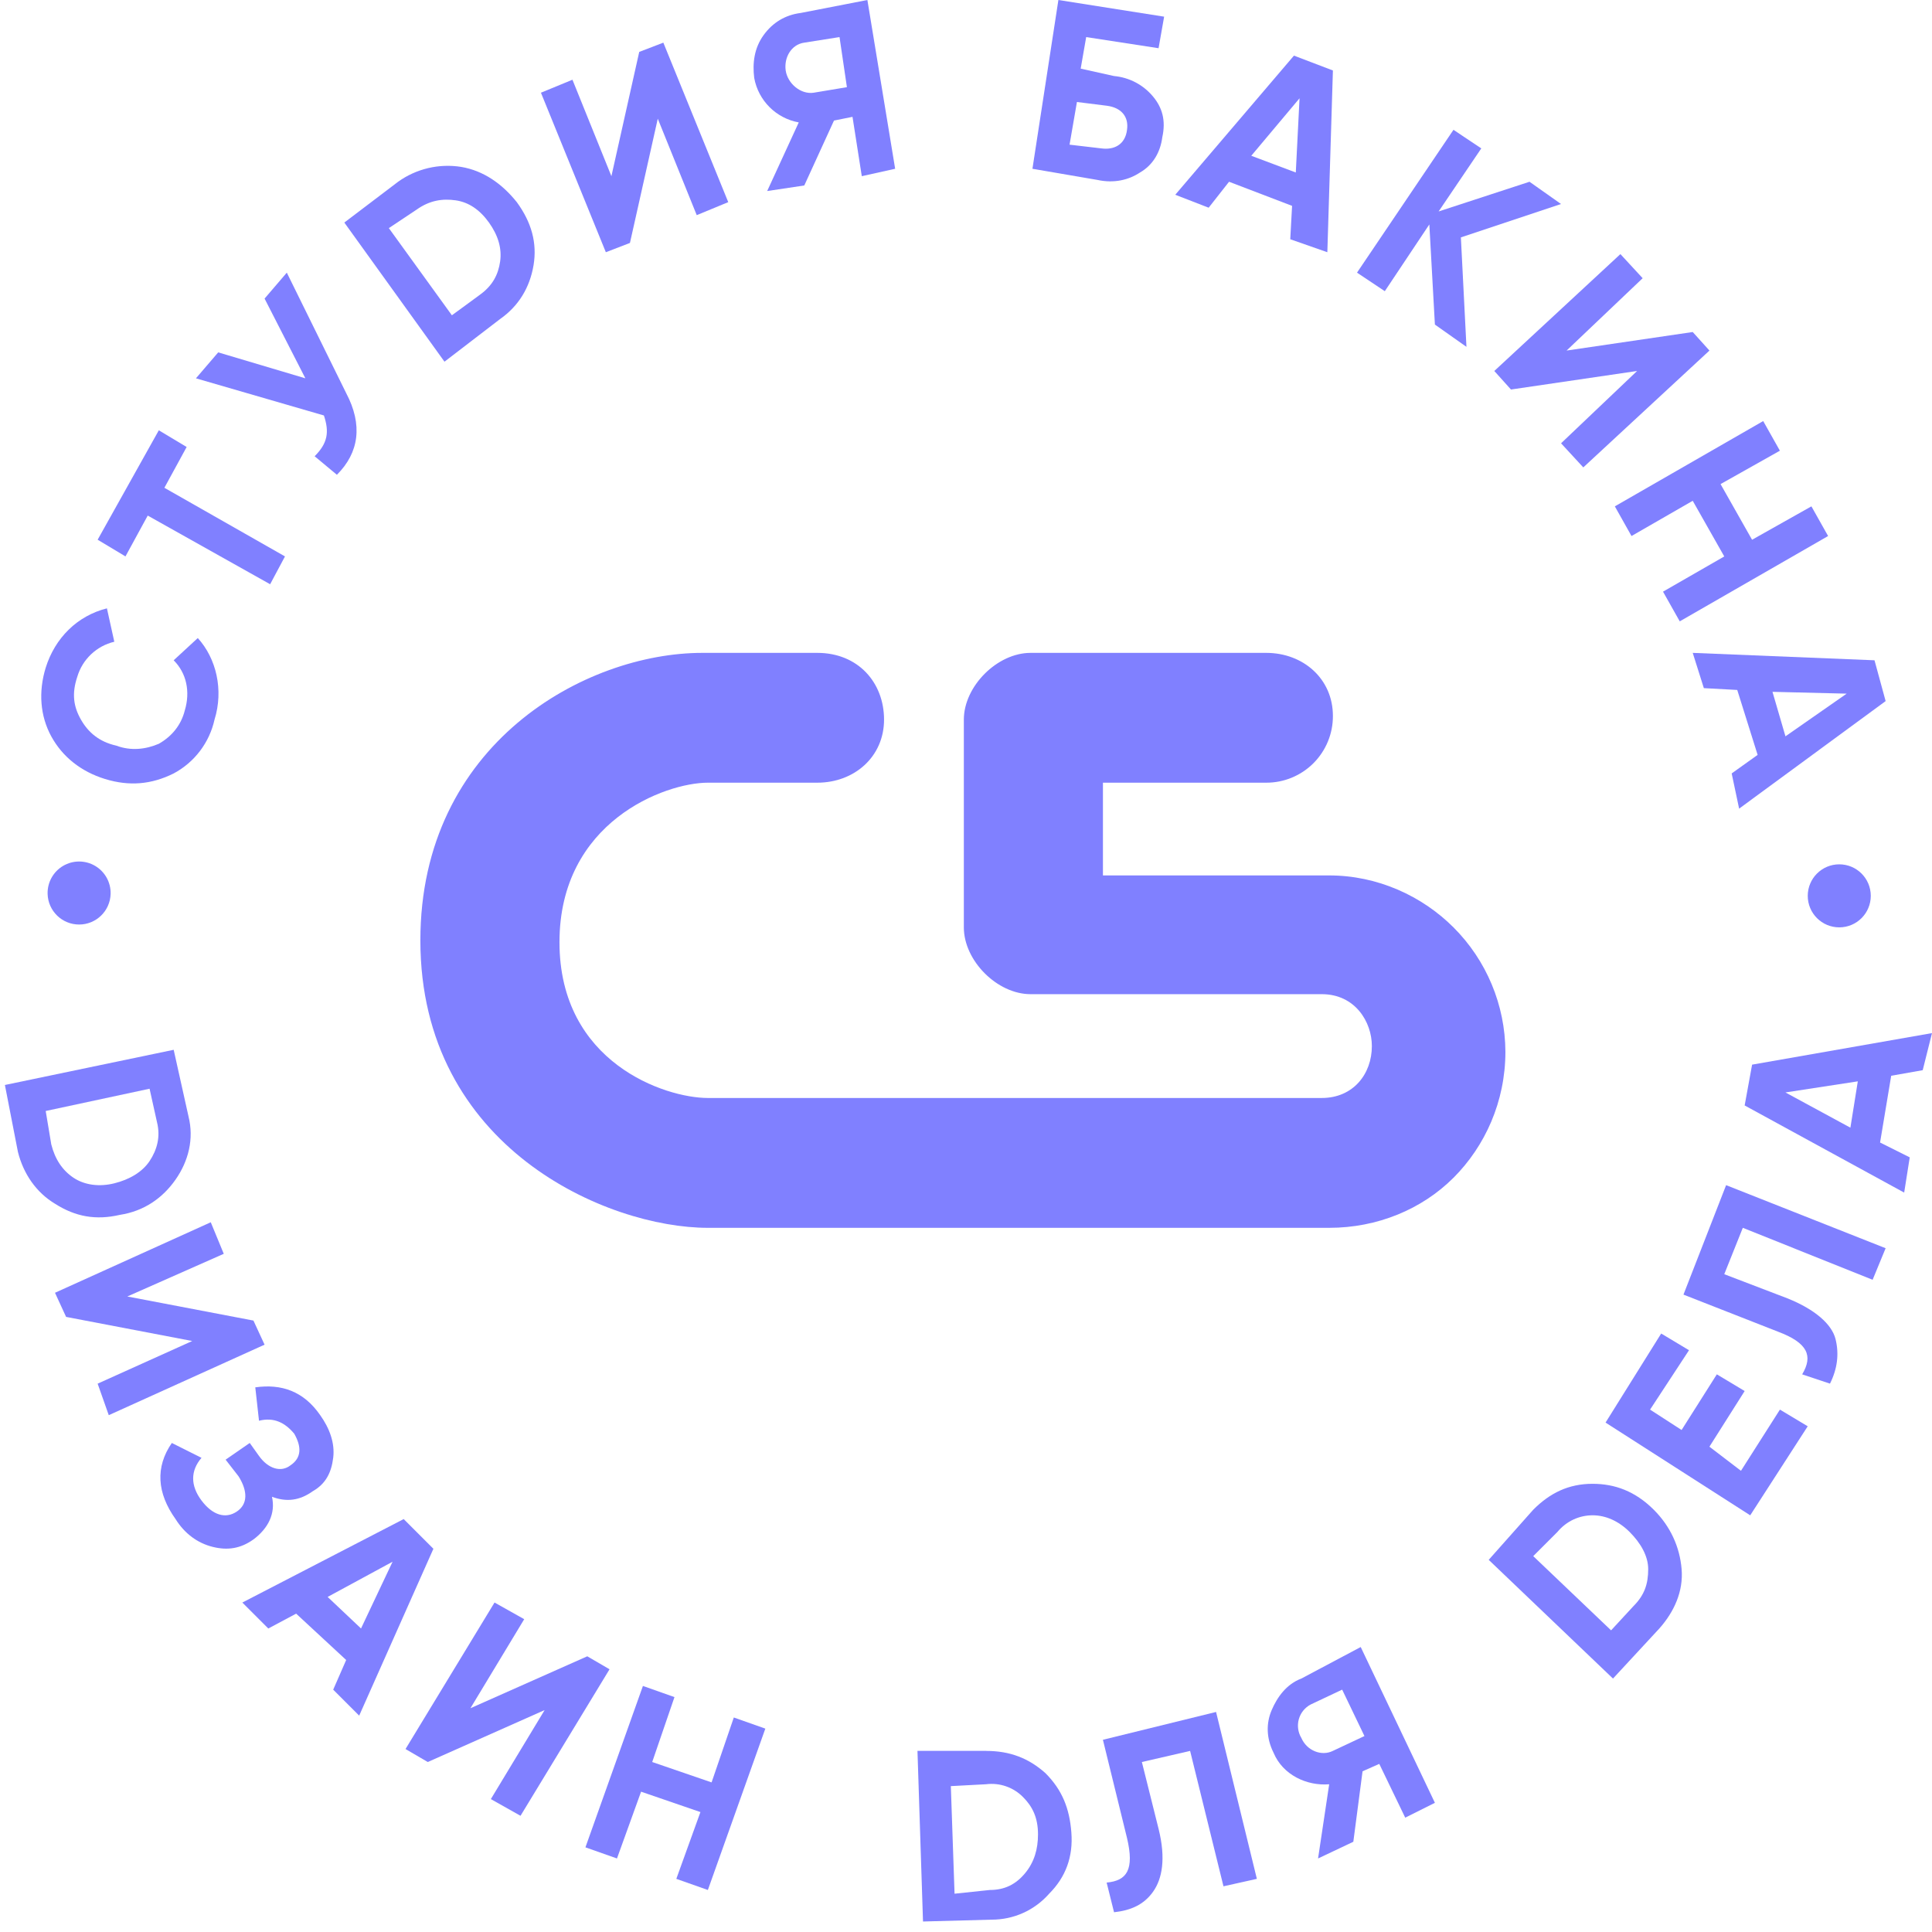
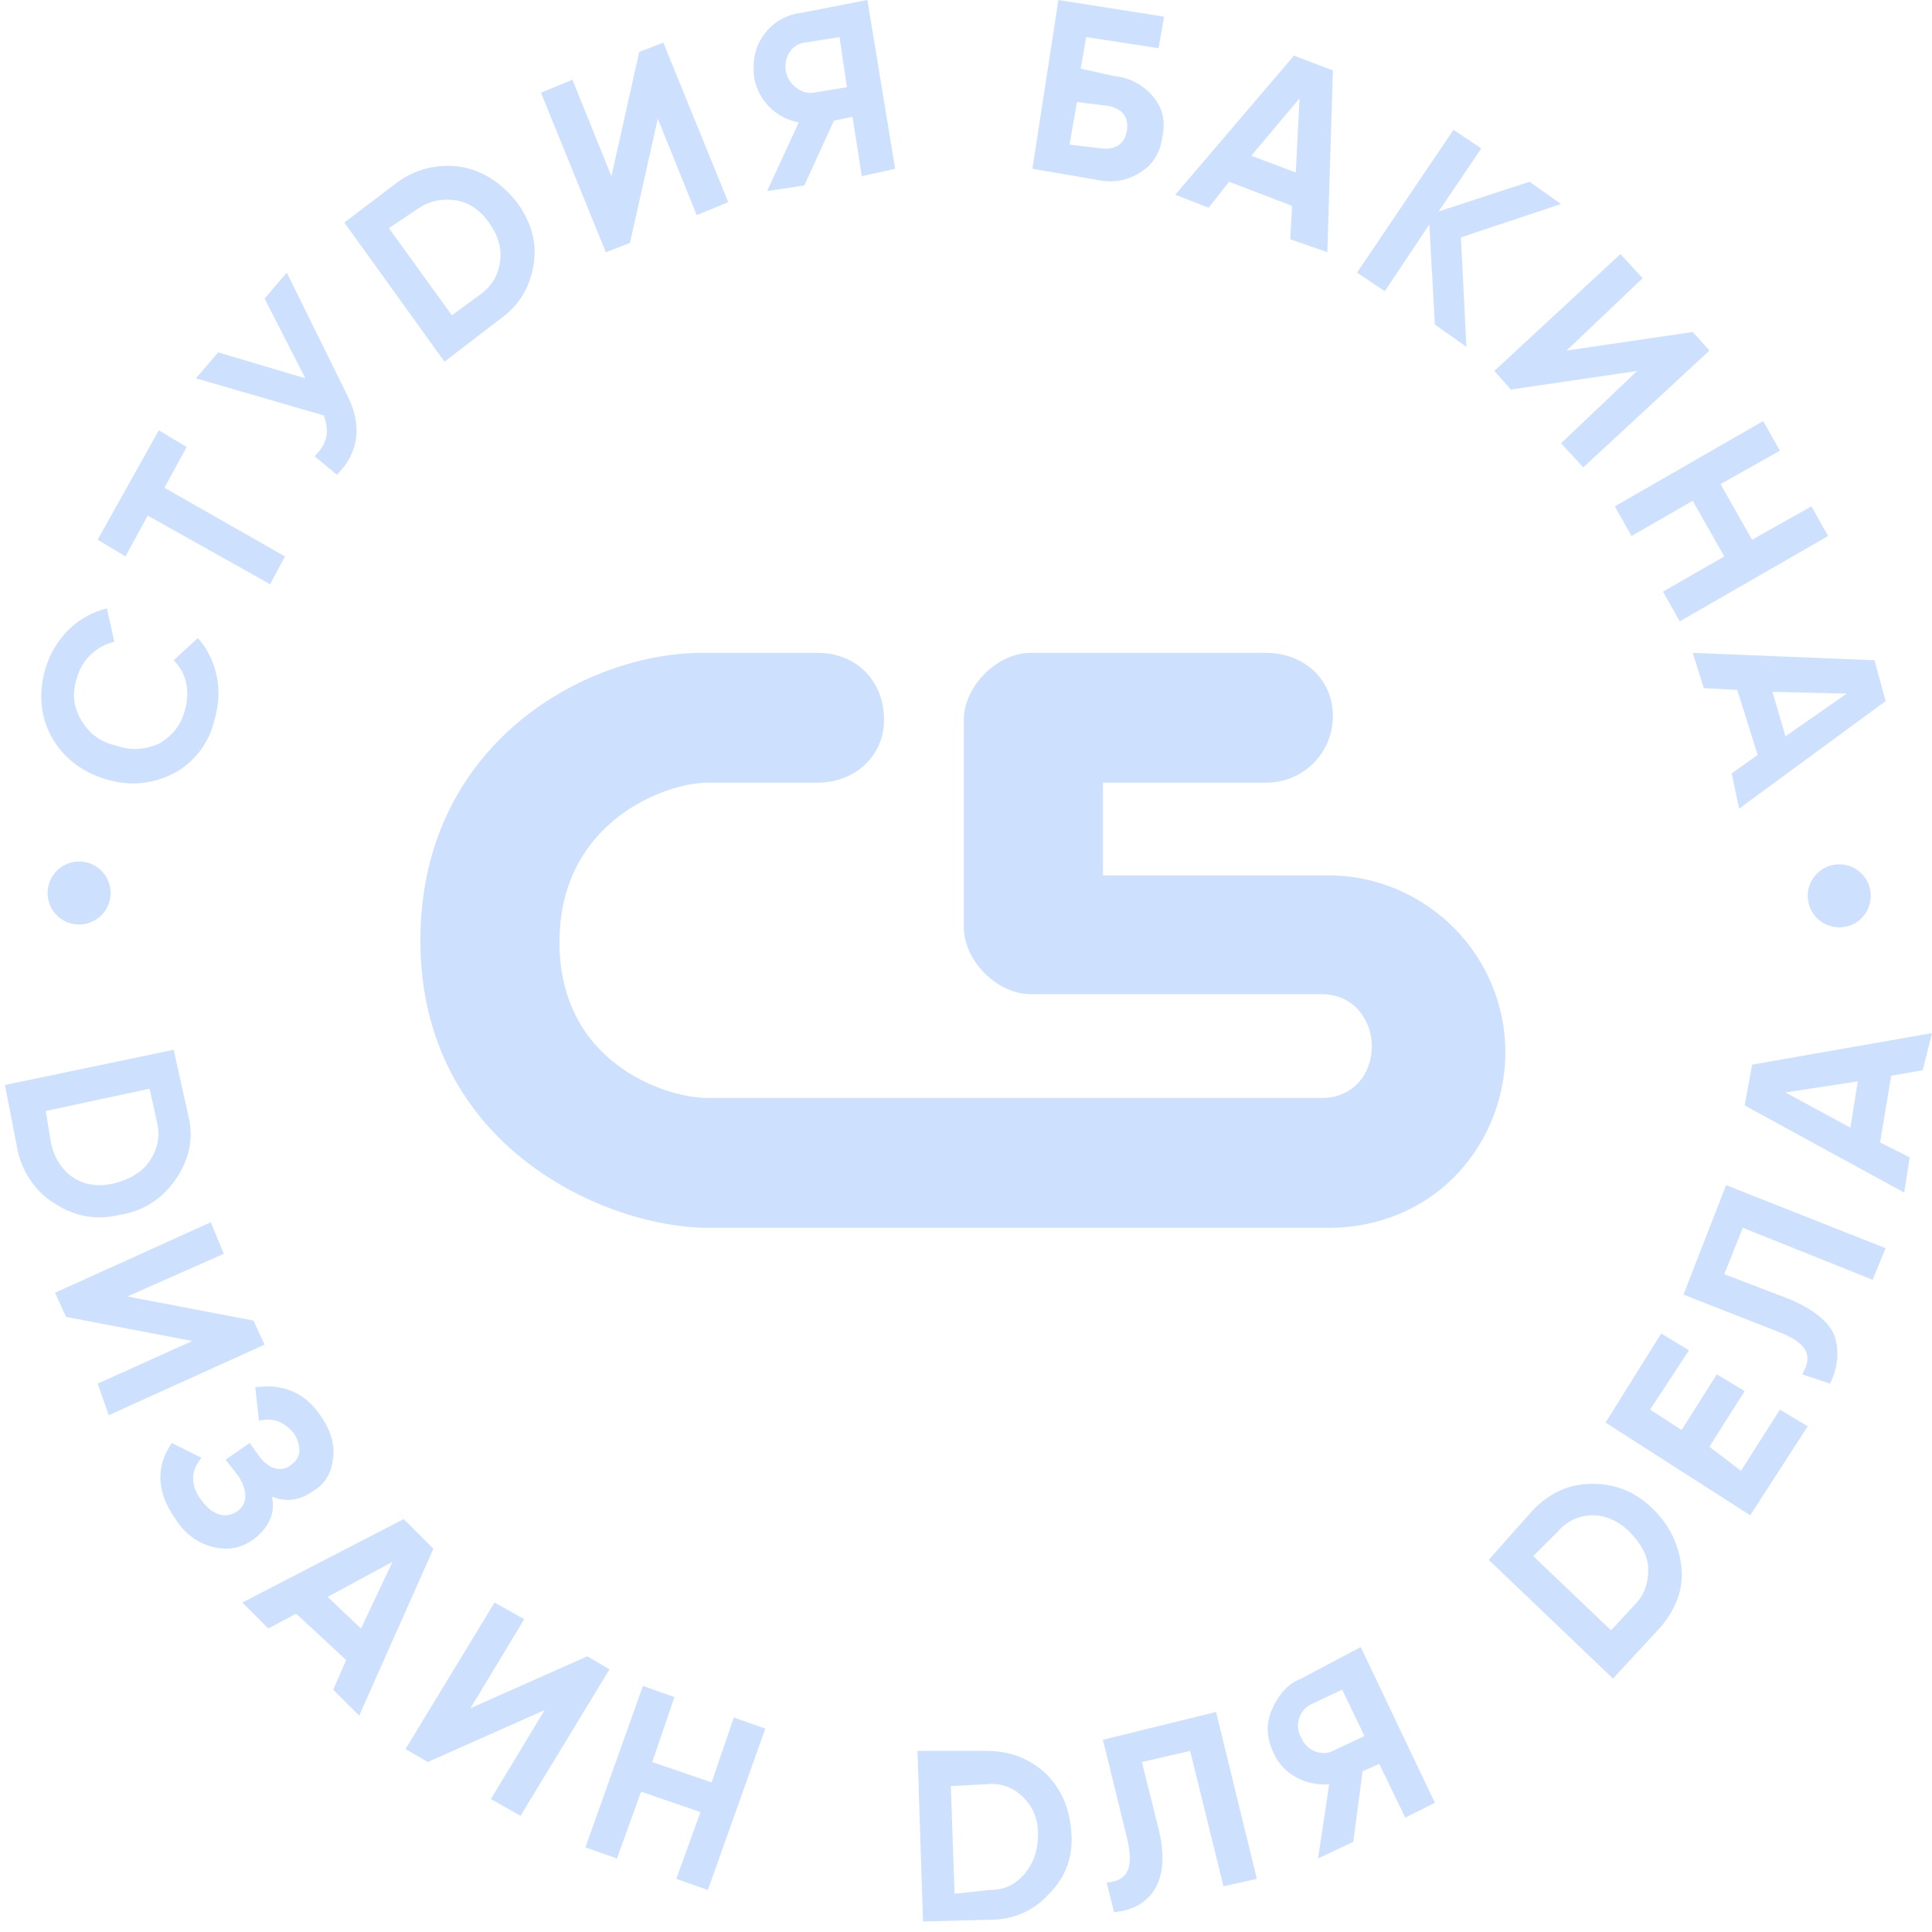
<svg xmlns="http://www.w3.org/2000/svg" width="67" height="67">
-   <g id="UI" fill="none" fill-rule="evenodd" stroke="none" stroke-width="1">
-     <g id="Desktop-HD" fill="#8080FF" transform="translate(-1352 -6172)">
-       <g id="Footer" transform="translate(20 6172)">
-         <g id="Logos-/-Bakin" transform="translate(1332.17)">
-           <g id="Group-6">
-             <path id="Fill-1" d="M5.853 26.822c-.772.386-1.544.45-2.38.193-.836-.257-1.479-.772-1.866-1.48-.385-.707-.449-1.543-.192-2.38.321-1.028 1.093-1.8 2.123-2.058l.256 1.158a1.763 1.763 0 00-1.286 1.222c-.193.579-.129 1.03.13 1.48.256.45.642.77 1.221.9.515.193 1.03.129 1.48-.064.45-.258.771-.643.9-1.158.193-.643.064-1.286-.386-1.737l.836-.771c.643.707.901 1.8.58 2.83a2.805 2.805 0 01-1.416 1.865" />
-             <path id="Fill-3" d="M5.338 14.922l.965.579-.772 1.415 4.182 2.38-.515.965-4.245-2.381-.772 1.416-.965-.579z" />
-             <path id="Fill-5" d="M9.005 10.355l.771-.9 2.06 4.18c.578 1.095.45 2.06-.323 2.83l-.772-.643c.451-.45.515-.835.322-1.414L6.625 13.12l.772-.9 3.023.9-1.415-2.766z" />
-             <path id="Fill-7" d="M13.636 6.303a2.953 2.953 0 012.187-.515c.771.13 1.415.58 1.93 1.223.514.707.707 1.415.58 2.187-.13.772-.516 1.415-1.159 1.865l-1.93 1.48-3.473-4.825 1.865-1.415zm2.83 3.924c.45-.322.643-.708.708-1.158.064-.45-.065-.9-.386-1.35-.322-.45-.708-.708-1.158-.772-.45-.065-.9 0-1.35.321l-.965.643 2.186 3.023.965-.707z" />
-             <path id="Fill-9" d="M23.992 7.461l-1.351-3.345-.965 4.309-.836.322-2.251-5.532 1.093-.45 1.351 3.345.965-4.31.836-.321 2.251 5.531z" />
-             <path id="Fill-11" d="M29.91 0l.963 5.853-1.157.257-.322-2.058-.642.129-1.03 2.251-1.287.193 1.095-2.38a1.917 1.917 0 01-1.545-1.544c-.063-.514 0-1.029.323-1.479.322-.45.77-.707 1.287-.772L29.91 0zm-.71 3.023l-.256-1.737-1.223.193c-.45.064-.707.515-.644.965.066.45.517.836.966.772l1.157-.193z" />
-             <path id="Fill-13" d="M38.464 2.637a1.99 1.99 0 011.35.708c.323.385.452.835.323 1.415-.065.514-.322.964-.773 1.222-.385.257-.9.385-1.48.257l-2.25-.386.9-5.853 3.667.578-.193 1.094-2.51-.386-.191 1.094 1.157.257zm-.45 2.508c.45.065.837-.128.9-.643.065-.45-.192-.772-.707-.836l-1.03-.129-.256 1.48 1.093.128z" />
-             <path id="Fill-15" d="M44.575 8.297l.063-1.158-2.186-.836-.707.9-1.158-.449 4.116-4.825 1.351.515-.193 6.303-1.286-.45zm-1.352-2.895l1.544.58.13-2.574-1.674 1.994z" />
-             <path id="Fill-17" d="M50.685 12.028l-1.094-.772-.193-3.473-1.544 2.315-.964-.643 3.345-4.953.965.644-1.48 2.187 3.152-1.03 1.093.772-3.473 1.158z" />
-             <path id="Fill-19" d="M53.966 15.373l2.637-2.508-4.374.643-.578-.643 4.373-4.053.772.836-2.638 2.509 4.374-.643.58.643-4.375 4.052z" />
-             <path id="Fill-21" d="M62.648 17.56l.579 1.029-5.145 2.959-.58-1.03 2.124-1.221-1.094-1.93-2.123 1.222-.578-1.029 5.145-2.958.579 1.028-2.058 1.158 1.093 1.93z" />
-             <path id="Fill-23" d="M59.883 26.822l.9-.643-.707-2.252-1.158-.063-.386-1.223 6.304.257.386 1.415-5.081 3.73-.258-1.221zm1.415-2.83l.45 1.543 2.123-1.48-2.573-.063z" />
-             <path id="Fill-25" d="M6.368 38.721c.193.772 0 1.544-.451 2.188-.449.642-1.093 1.092-1.929 1.221-.836.194-1.544.065-2.251-.386-.644-.386-1.094-1.029-1.286-1.8L0 37.626l5.853-1.22.515 2.314zm-4.76.965c.129.514.386.9.772 1.158.386.257.901.321 1.415.192.514-.127.965-.385 1.222-.77.257-.388.386-.837.257-1.352l-.257-1.158-3.602.772.193 1.158z" />
-             <path id="Fill-27" d="M3.216 47.984l3.28-1.479-4.374-.836-.385-.837 5.402-2.445.451 1.094-3.345 1.48 4.374.835.386.836-5.403 2.445z" />
-             <path id="Fill-29" d="M8.619 53.386c-.45.322-.9.386-1.415.258-.515-.129-.965-.45-1.287-.965-.643-.9-.707-1.8-.128-2.638l1.029.515c-.386.45-.386.965 0 1.48.386.514.836.643 1.222.385.386-.257.386-.707.064-1.222l-.45-.579.837-.579.321.45c.322.451.772.58 1.094.323.385-.258.385-.644.128-1.094-.321-.386-.707-.579-1.222-.45l-.129-1.158c.901-.128 1.673.128 2.251.964.322.451.515.965.451 1.48s-.257.9-.708 1.158c-.45.321-.9.386-1.415.193.129.58-.128 1.093-.643 1.48" />
-             <path id="Fill-31" d="M11.385 58.596l.45-1.029L10.1 55.96l-.965.515-.901-.9 5.596-2.895 1.03 1.03-2.574 5.787-.9-.9zm-.193-3.216l1.158 1.094 1.094-2.315-2.252 1.221z" />
-             <path id="Fill-33" d="M16.852 62.391l1.865-3.087-4.052 1.801-.772-.45 3.087-5.081 1.029.578-1.865 3.088 4.052-1.801.772.45-3.087 5.081z" />
-             <path id="Fill-35" d="M25.278 59.561l1.093.386-1.993 5.596-1.094-.386.836-2.316-2.058-.707-.836 2.316-1.094-.386 1.994-5.597 1.094.387-.772 2.251 2.059.707z" />
-             <path id="Fill-37" d="M34.026 60.72c.836 0 1.48.256 2.058.77.579.58.837 1.222.9 2.06.065.835-.192 1.543-.771 2.122a2.64 2.64 0 01-1.994.9l-2.38.064-.192-5.917h2.379zm.129 4.823c.515 0 .9-.193 1.222-.579.32-.386.45-.836.45-1.35 0-.58-.193-.965-.514-1.288a1.53 1.53 0 00-1.287-.45l-1.222.065.129 3.731 1.222-.129z" />
-             <path id="Fill-39" d="M38.207 65.286c.707-.064.965-.45.707-1.544l-.836-3.408 3.924-.965 1.415 5.788-1.158.258-1.157-4.695-1.673.385.579 2.316c.257 1.029.129 1.736-.194 2.187-.321.449-.771.643-1.35.707l-.257-1.03z" />
-             <path id="Fill-41" d="M47.018 57.117l2.573 5.403-1.029.515-.9-1.865-.58.257-.32 2.444-1.223.579.386-2.573c-.772.064-1.608-.322-1.929-1.093-.258-.515-.258-1.03-.065-1.48.192-.45.515-.901 1.028-1.093l2.06-1.094zm.13 3.088l-.773-1.61-1.093.516a.829.829 0 00-.323 1.158c.194.45.708.643 1.094.45l1.094-.514z" />
-             <path id="Fill-43" d="M53 52.357c.579-.58 1.223-.9 2.059-.9.772 0 1.479.257 2.123.9.579.579.9 1.287.965 2.059.064.77-.258 1.479-.772 2.058l-1.608 1.737-4.31-4.117L53 52.357zm3.474 3.345c.386-.386.514-.772.514-1.286 0-.451-.257-.901-.642-1.287-.387-.386-.837-.58-1.287-.58-.451 0-.901.194-1.222.58l-.836.836 2.7 2.574.773-.837z" />
-             <path id="Fill-45" d="M60.205 51.006l1.351-2.122.964.578-1.994 3.088-5.017-3.216 1.929-3.088.965.579-1.35 2.059 1.093.707 1.222-1.93.965.579-1.222 1.93z" />
-             <path id="Fill-47" d="M62.327 47.662c.386-.644.193-1.093-.836-1.48l-3.28-1.286L59.69 41.1l5.532 2.187-.451 1.094-4.502-1.801-.643 1.608 2.186.836c.965.386 1.544.9 1.673 1.415.128.515.064 1.03-.193 1.544l-.965-.322z" />
-             <path id="Fill-49" d="M66.508 37.113l-1.093.193-.386 2.316 1.029.514-.193 1.222-5.532-3.022.258-1.415 6.239-1.094-.322 1.286zM64 39.107l.257-1.607-2.51.385L64 39.107z" />
-             <path id="Fill-51" d="M3.666 31.003a1.093 1.093 0 10-2.185-.001 1.093 1.093 0 002.185 0" />
-             <path id="Fill-53" d="M64.707 31.067a1.093 1.093 0 10-2.186 0 1.093 1.093 0 002.186 0" />
-             <path id="Fill-55" d="M50.235 40.844c-1.094 1.093-2.638 1.736-4.31 1.736H24.378c-3.474 0-9.97-2.765-9.97-9.969 0-6.818 5.724-9.97 9.777-9.97h3.988c1.415 0 2.315 1.03 2.315 2.315 0 1.286-1.029 2.187-2.315 2.187h-3.795c-1.48 0-5.146 1.351-5.146 5.532s3.666 5.402 5.146 5.402h21.29c1.093 0 1.737-.836 1.737-1.8 0-.836-.579-1.8-1.737-1.8H35.57c-1.158 0-2.315-1.159-2.315-2.317v-7.204c0-1.157 1.158-2.315 2.315-2.315h8.17c1.285 0 2.314.9 2.314 2.186a2.306 2.306 0 01-2.315 2.316h-5.66v3.216h7.846c1.672 0 3.216.708 4.31 1.801a6.134 6.134 0 011.801 4.31c0 1.736-.708 3.28-1.8 4.374" />
-           </g>
+   <g id="Symbols" stroke="none" stroke-width="1" fill="none" fill-rule="evenodd">
+     <g id="Main-/-Footer" transform="translate(-1353 -20)" fill="#CDE1FF">
+       <g id="Logos-/-Bakin" transform="translate(1353.17 20)">
+         <g id="Group-6">
+           <path d="M5.853 26.822c-.772.386-1.544.45-2.38.193-.836-.257-1.479-.772-1.866-1.48-.385-.707-.449-1.543-.192-2.38.321-1.028 1.093-1.8 2.123-2.058l.256 1.158a1.763 1.763 0 00-1.286 1.222c-.193.579-.129 1.03.13 1.48.256.45.642.77 1.221.9.515.193 1.03.129 1.48-.064.45-.258.771-.643.9-1.158.193-.643.064-1.286-.386-1.737l.836-.771c.643.707.901 1.8.58 2.83a2.805 2.805 0 01-1.416 1.865" id="Fill-1" />
+           <path id="Fill-3" d="M5.338 14.922l.965.58-.772 1.414 4.182 2.38-.515.965-4.245-2.38-.772 1.415-.965-.579z" />
+           <path d="M9.005 10.355l.771-.9 2.06 4.18c.578 1.095.45 2.06-.323 2.83l-.772-.643c.451-.45.515-.835.322-1.414L6.625 13.12l.772-.9 3.023.9-1.415-2.766z" id="Fill-5" />
+           <path d="M13.636 6.303a2.953 2.953 0 012.187-.515c.771.13 1.415.58 1.93 1.223.514.707.707 1.415.58 2.187-.13.772-.516 1.415-1.159 1.865l-1.93 1.48-3.473-4.825 1.865-1.415zm2.83 3.924c.45-.322.643-.708.708-1.158.064-.45-.065-.9-.386-1.35-.322-.45-.708-.708-1.158-.772-.45-.065-.9 0-1.35.321l-.965.643 2.186 3.023.965-.707z" id="Fill-7" />
+           <path id="Fill-9" d="M23.992 7.461l-1.35-3.345-.966 4.31-.836.321-2.25-5.532 1.092-.45 1.351 3.345.965-4.31.836-.32 2.251 5.53z" />
+           <path d="M29.91 0l.963 5.853-1.157.257-.322-2.058-.642.129-1.03 2.251-1.287.193 1.095-2.38a1.917 1.917 0 01-1.545-1.544c-.063-.514 0-1.029.323-1.479.322-.45.77-.707 1.287-.772L29.91 0zm-.71 3.023l-.256-1.737-1.223.193c-.45.064-.707.515-.644.965.066.45.517.836.966.772l1.157-.193z" id="Fill-11" />
+           <path d="M38.464 2.637a1.99 1.99 0 011.35.708c.323.385.452.835.323 1.415-.065.514-.322.964-.773 1.222-.385.257-.9.385-1.48.257l-2.25-.386.9-5.853 3.667.578-.193 1.094-2.51-.386-.191 1.094 1.157.257zm-.45 2.508c.45.065.837-.128.9-.643.065-.45-.192-.772-.707-.836l-1.03-.129-.256 1.48 1.093.128z" id="Fill-13" />
+           <path d="M44.575 8.297l.063-1.158-2.186-.836-.707.9-1.158-.449 4.116-4.825 1.351.515-.193 6.303-1.286-.45zm-1.352-2.895l1.544.58.13-2.574-1.674 1.994z" id="Fill-15" />
+           <path id="Fill-17" d="M50.685 12.028l-1.094-.772-.193-3.473-1.544 2.315-.964-.643 3.345-4.953.965.644-1.48 2.187 3.152-1.03 1.093.772-3.473 1.158z" />
+           <path id="Fill-19" d="M53.966 15.373l2.637-2.508-4.374.643-.578-.643 4.373-4.053.772.836-2.638 2.509 4.374-.643.58.643-4.375 4.052z" />
+           <path id="Fill-21" d="M62.648 17.56l.58 1.029-5.146 2.959-.58-1.03 2.124-1.221-1.094-1.93-2.123 1.222-.578-1.03 5.145-2.957.58 1.028-2.059 1.158 1.093 1.93z" />
+           <path d="M59.883 26.822l.9-.643-.707-2.252-1.158-.063-.386-1.223 6.304.257.386 1.415-5.081 3.73-.258-1.221zm1.415-2.83l.45 1.543 2.123-1.48-2.573-.063z" id="Fill-23" />
+           <path d="M6.368 38.721c.193.772 0 1.544-.451 2.188-.449.642-1.093 1.092-1.929 1.221-.836.194-1.544.065-2.251-.386-.644-.386-1.094-1.029-1.286-1.8L0 37.626l5.853-1.22.515 2.314zm-4.76.965c.129.514.386.9.772 1.158.386.257.901.321 1.415.192.514-.127.965-.385 1.222-.77.257-.388.386-.837.257-1.352l-.257-1.158-3.602.772.193 1.158z" id="Fill-25" />
+           <path id="Fill-27" d="M3.216 47.984l3.28-1.48-4.374-.835-.385-.837 5.402-2.445.451 1.094-3.345 1.48 4.374.835.386.836-5.403 2.445z" />
+           <path d="M8.619 53.386c-.45.322-.9.386-1.415.258-.515-.129-.965-.45-1.287-.965-.643-.9-.707-1.8-.128-2.638l1.029.515c-.386.45-.386.965 0 1.48.386.514.836.643 1.222.385.386-.257.386-.707.064-1.222l-.45-.579.837-.579.321.45c.322.451.772.58 1.094.323.385-.258.385-.644.128-1.094-.321-.386-.707-.579-1.222-.45l-.129-1.158c.901-.128 1.673.128 2.251.964.322.451.515.965.451 1.48s-.257.9-.708 1.158c-.45.321-.9.386-1.415.193.129.58-.128 1.093-.643 1.48" id="Fill-29" />
+           <path d="M11.385 58.596l.45-1.029L10.1 55.96l-.965.515-.901-.9 5.596-2.895 1.03 1.03-2.574 5.787-.9-.9zm-.193-3.216l1.158 1.094 1.094-2.315-2.252 1.221z" id="Fill-31" />
+           <path id="Fill-33" d="M16.852 62.391l1.865-3.087-4.052 1.801-.772-.45 3.087-5.08 1.03.577-1.866 3.088 4.052-1.8.772.45-3.087 5.08z" />
+           <path id="Fill-35" d="M25.278 59.561l1.093.386-1.993 5.596-1.094-.386.836-2.316-2.058-.707-.836 2.316-1.094-.386 1.994-5.597 1.094.387-.772 2.251 2.06.707z" />
+           <path d="M34.026 60.72c.836 0 1.48.256 2.058.77.579.58.837 1.222.9 2.06.065.835-.192 1.543-.771 2.122a2.64 2.64 0 01-1.994.9l-2.38.064-.192-5.917h2.379zm.129 4.823c.515 0 .9-.193 1.222-.579.32-.386.45-.836.45-1.35 0-.58-.193-.965-.514-1.288a1.53 1.53 0 00-1.287-.45l-1.222.065.129 3.731 1.222-.129z" id="Fill-37" />
+           <path d="M38.207 65.286c.707-.064.965-.45.707-1.544l-.836-3.408 3.924-.965 1.415 5.788-1.158.258-1.157-4.695-1.673.385.579 2.316c.257 1.029.129 1.736-.194 2.187-.321.449-.771.643-1.35.707l-.257-1.03z" id="Fill-39" />
+           <path d="M47.018 57.117l2.573 5.403-1.029.515-.9-1.865-.58.257-.32 2.444-1.223.579.386-2.573c-.772.064-1.608-.322-1.929-1.093-.258-.515-.258-1.03-.065-1.48.192-.45.515-.901 1.028-1.093l2.06-1.094zm.13 3.088l-.773-1.61-1.093.516a.829.829 0 00-.323 1.158c.194.45.708.643 1.094.45l1.094-.514z" id="Fill-41" />
+           <path d="M53 52.357c.579-.58 1.223-.9 2.059-.9.772 0 1.479.257 2.123.9.579.579.9 1.287.965 2.059.064.77-.258 1.479-.772 2.058l-1.608 1.737-4.31-4.117L53 52.357zm3.474 3.345c.386-.386.514-.772.514-1.286 0-.451-.257-.901-.642-1.287-.387-.386-.837-.58-1.287-.58-.451 0-.901.194-1.222.58l-.836.836 2.7 2.574.773-.837z" id="Fill-43" />
+           <path id="Fill-45" d="M60.205 51.006l1.351-2.122.964.578-1.994 3.088-5.017-3.216 1.929-3.088.965.58-1.35 2.058 1.093.707 1.222-1.93.965.58-1.222 1.93z" />
+           <path d="M62.327 47.662c.386-.644.193-1.093-.836-1.48l-3.28-1.286L59.69 41.1l5.532 2.187-.451 1.094-4.502-1.801-.643 1.608 2.186.836c.965.386 1.544.9 1.673 1.415.128.515.064 1.03-.193 1.544l-.965-.322z" id="Fill-47" />
+           <path d="M66.508 37.113l-1.093.193-.386 2.316 1.029.514-.193 1.222-5.532-3.022.258-1.415 6.239-1.094-.322 1.286zM64 39.107l.257-1.607-2.51.385L64 39.107z" id="Fill-49" />
+           <path d="M3.666 31.003a1.093 1.093 0 10-2.185-.001 1.093 1.093 0 002.185 0" id="Fill-51" />
+           <path d="M64.707 31.067a1.093 1.093 0 10-2.186 0 1.093 1.093 0 002.186 0" id="Fill-53" />
+           <path d="M50.235 40.844c-1.094 1.093-2.638 1.736-4.31 1.736H24.378c-3.474 0-9.97-2.765-9.97-9.969 0-6.818 5.724-9.97 9.777-9.97h3.988c1.415 0 2.315 1.03 2.315 2.315 0 1.286-1.029 2.187-2.315 2.187h-3.795c-1.48 0-5.146 1.351-5.146 5.532s3.666 5.402 5.146 5.402h21.29c1.093 0 1.737-.836 1.737-1.8 0-.836-.579-1.8-1.737-1.8H35.57c-1.158 0-2.315-1.159-2.315-2.317v-7.204c0-1.157 1.158-2.315 2.315-2.315h8.17c1.285 0 2.314.9 2.314 2.186a2.306 2.306 0 01-2.315 2.316h-5.66v3.216h7.846c1.672 0 3.216.708 4.31 1.801a6.134 6.134 0 011.801 4.31c0 1.736-.708 3.28-1.8 4.374" id="Fill-55" />
        </g>
      </g>
    </g>
  </g>
</svg>
